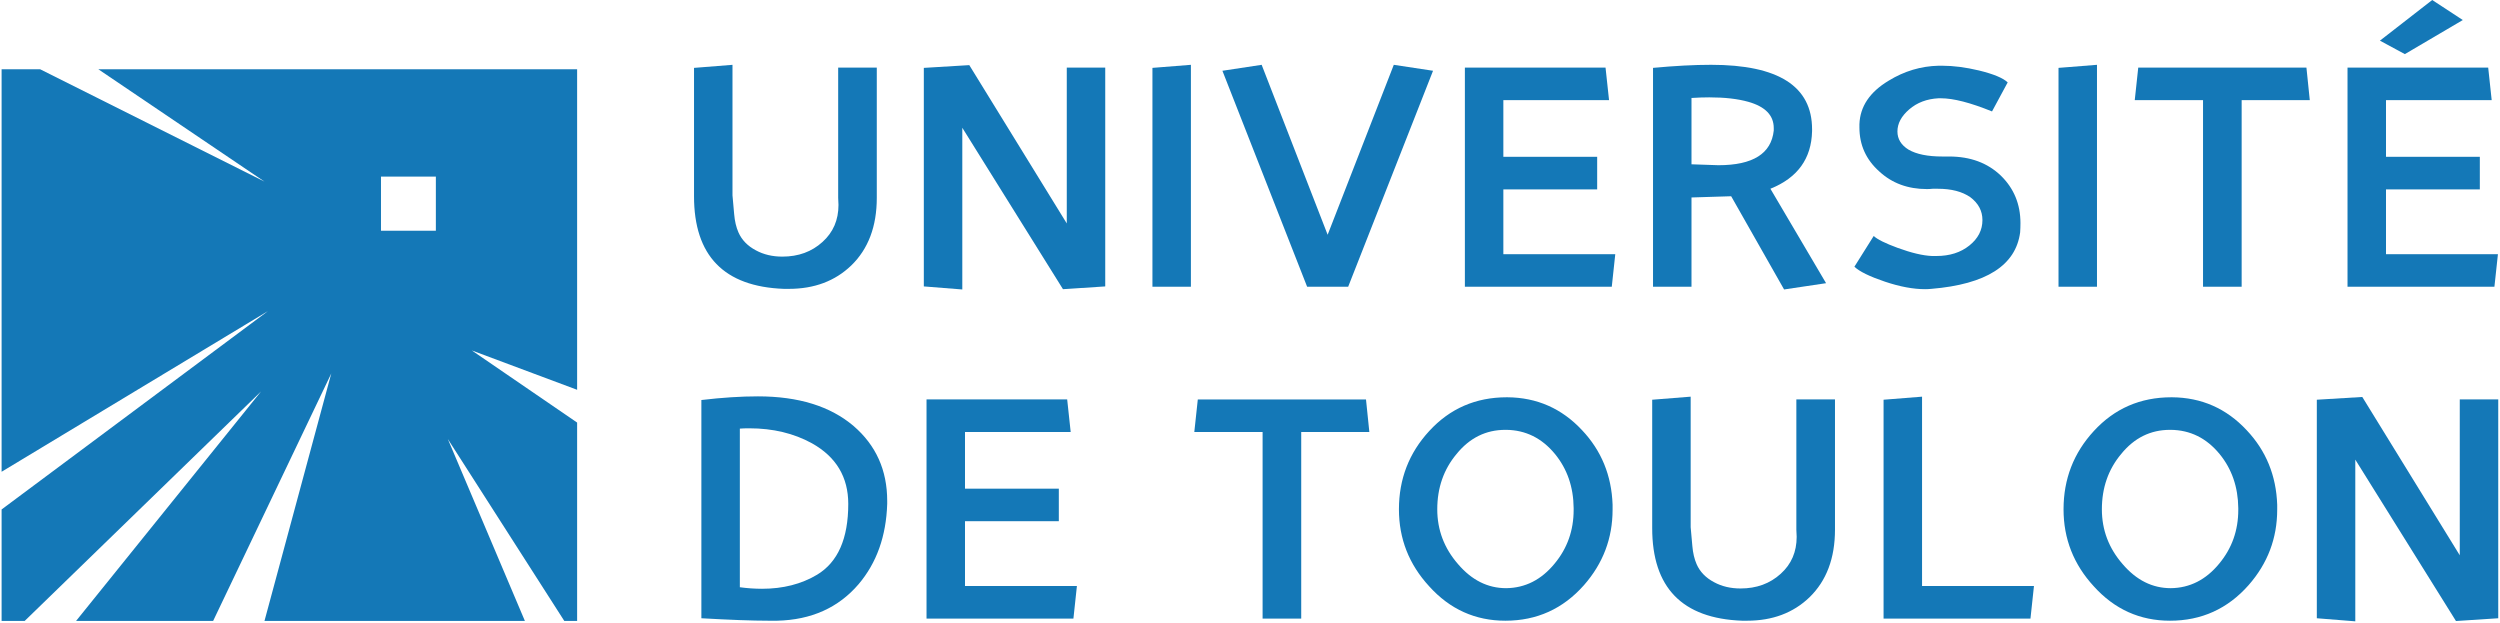
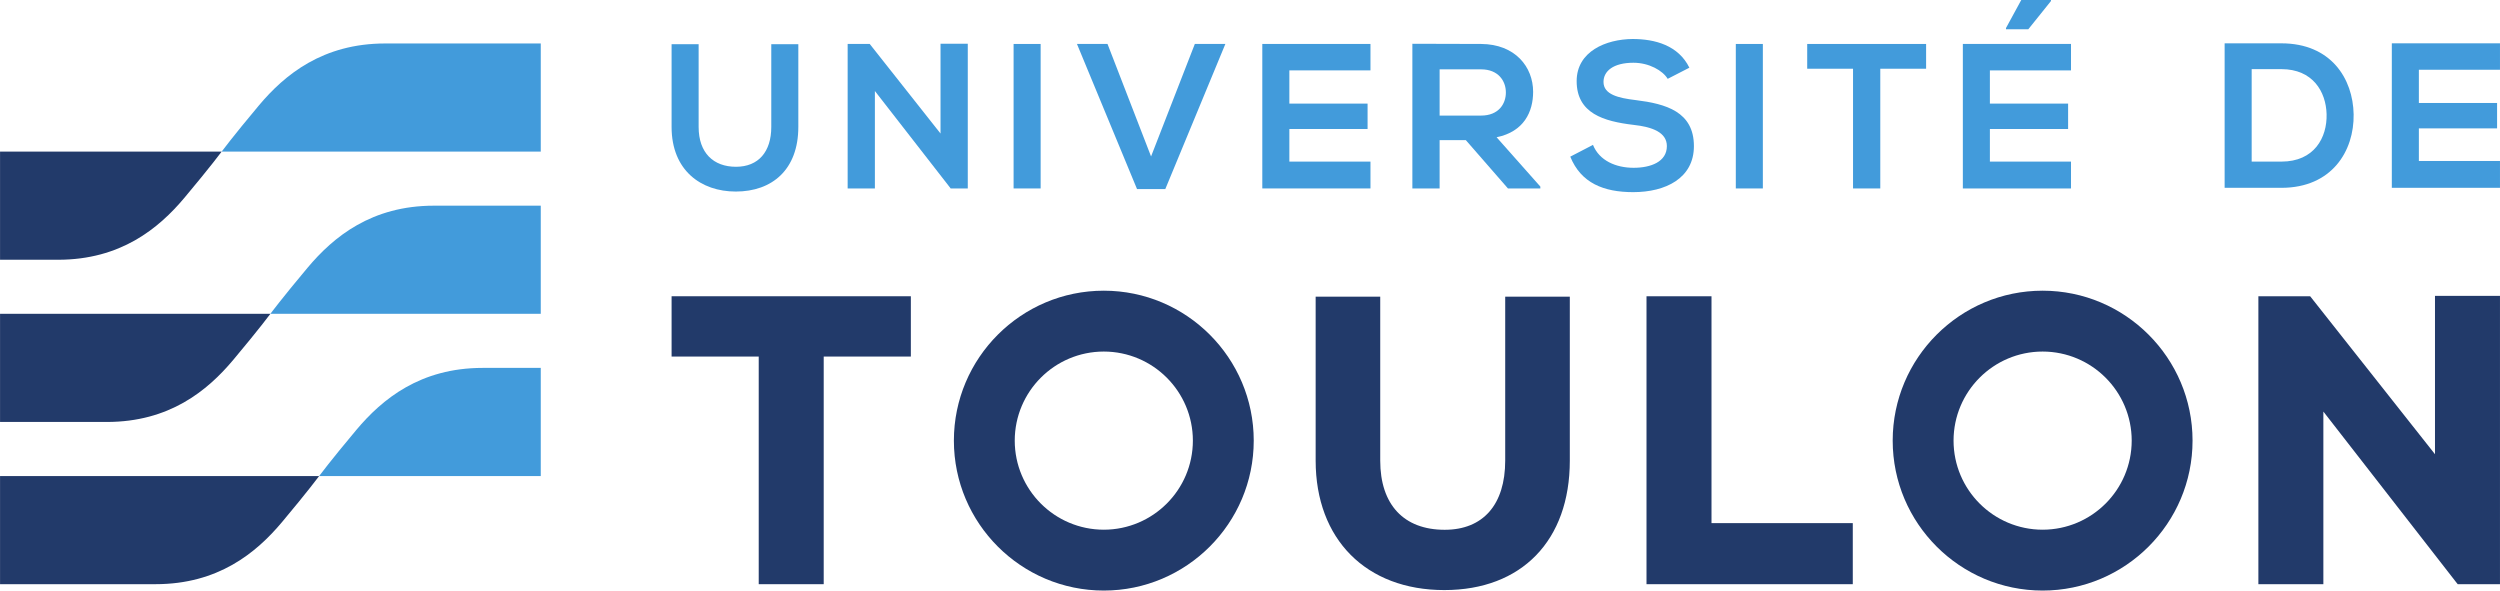
- <svg xmlns="http://www.w3.org/2000/svg" version="1.1" viewBox="0 0 610 152" width="609.985" height="151.798" id="svg2" xml:space="preserve">
-   <defs id="defs6">
-     <clipPath id="clipPath16">
-       <path d="M0 0h595.275v264.983H0V0zm76.535 23.244v31.637c0 1.418 1.418 1.418 1.418 1.418h417.826c1.418 0 1.418-1.418 1.418-1.418V23.244c0-1.417-1.418-1.417-1.418-1.417H77.953c-1.418 0-1.418 1.417-1.418 1.417" id="path18" />
-     </clipPath>
-     <clipPath id="clipPath30">
-       <path d="M0 0h595.275v841.89H0V0z" id="path32" />
-     </clipPath>
-     <clipPath id="clipPath42">
-       <path d="M181.642 27.309h34.874v23.508h-34.874V27.309z" id="path44" />
-     </clipPath>
-     <clipPath id="clipPath172">
-       <path d="M221.54 28.878h127.508v20.368H221.54V28.878z" id="path174" />
-     </clipPath>
-     <clipPath id="clipPath314">
-       <path d="M240.081 37.951h2.739v2.579h-2.739v-2.579z" id="path316" />
-     </clipPath>
-     <clipPath id="clipPath326">
-       <path d="M221.54 37.895h2.894v2.829h-2.894v-2.829z" id="path328" />
-     </clipPath>
-     <clipPath id="clipPath338">
-       <path d="M239.981 34.221h2.089v1.912h-2.089v-1.912z" id="path340" />
-     </clipPath>
-     <clipPath id="clipPath350">
-       <path d="M230.951 46.997h2.379v2.249h-2.379v-2.249z" id="path352" />
-     </clipPath>
-     <clipPath id="clipPath362">
-       <path d="M227.261 46.31h2.315v2.534h-2.315V46.31z" id="path364" />
-     </clipPath>
-     <clipPath id="clipPath374">
-       <path d="M224.255 45.261h2.111v2.071h-2.111v-2.071z" id="path376" />
-     </clipPath>
-     <clipPath id="clipPath386">
-       <path d="M238.36 30.755h2.077v2.184h-2.077v-2.184z" id="path388" />
-     </clipPath>
-     <clipPath id="clipPath398">
-       <path d="M235.045 29.299h2.203v2.426h-2.203v-2.426z" id="path400" />
-     </clipPath>
-     <clipPath id="clipPath410">
-       <path d="M230.951 28.878h2.608v2.457h-2.608v-2.457z" id="path412" />
-     </clipPath>
-     <clipPath id="clipPath422">
-       <path d="M222.439 42.068h2.243v1.987h-2.243v-1.987z" id="path424" />
-     </clipPath>
-     <clipPath id="clipPath434">
-       <path d="M221.54 28.878h127.508v20.368H221.54V28.878z" id="path436" />
-     </clipPath>
-     <clipPath id="clipPath446">
-       <path d="M227.281 29.299h2.1v2.492h-2.1v-2.492z" id="path448" />
-     </clipPath>
-     <clipPath id="clipPath458">
-       <path d="M224.255 30.107h2.111v2.139h-2.111v-2.139z" id="path460" />
-     </clipPath>
-     <clipPath id="clipPath470">
-       <path d="M222.726 33.64h1.812v2.077h-1.812V33.64z" id="path472" />
-     </clipPath>
-     <clipPath id="clipPath482">
-       <path d="M221.54 28.878h127.508v20.368H221.54V28.878z" id="path484" />
-     </clipPath>
-     <clipPath id="clipPath494">
-       <path d="M234.849 46.576h2.073v2.408h-2.073v-2.408z" id="path496" />
-     </clipPath>
-     <clipPath id="clipPath506">
-       <path d="M238.202 45.373h2.035v2.156h-2.035v-2.156z" id="path508" />
-     </clipPath>
-     <clipPath id="clipPath518">
-       <path d="M239.611 42.336h2.145v1.883h-2.145v-1.883z" id="path520" />
-     </clipPath>
-     <clipPath id="clipPath530">
-       <path d="M221.54 28.878h127.508v20.368H221.54V28.878z" id="path532" />
-     </clipPath>
-     <clipPath id="clipPath550">
-       <path d="M425.666 26.73h62.558v24.665h-62.558V26.73z" id="path552" />
-     </clipPath>
-     <clipPath id="clipPath564">
-       <path d="M85.508 27.309h91.11v23.508h-91.11V27.309z" id="path566" />
-     </clipPath>
-     <clipPath id="clipPath684">
-       <path d="M354.073 26.907h66.568v24.311h-66.568V26.907z" id="path686" />
-     </clipPath>
-     <clipPath id="clipPath720">
-       <path d="M412.159 43.478h3.893v3.754h-3.893v-3.754z" id="path722" />
-     </clipPath>
-     <clipPath id="clipPath734">
-       <path d="M354.073 26.907h66.568v24.311h-66.568V26.907z" id="path736" />
-     </clipPath>
-     <clipPath id="clipPath956">
-       <path d="M83.032 480.85h429.211v131.433H83.032V480.85z" id="path958" />
+ <svg xmlns="http://www.w3.org/2000/svg" width="239.134" height="56.491" viewBox="0 0 63.271 14.947">
+   <defs>
+     <clipPath clipPathUnits="userSpaceOnUse" id="a">
+       <path d="M17.957 18.168h256.936v116.349H17.957Z" />
    </clipPath>
  </defs>
-   <g transform="matrix(1.25 0 0 -1.25 -106.885 185.934)" id="g10">
-     <g transform="matrix(5.35605 0 0 5.16596 -372.478 -113.768)" id="g560">
-       <g clip-path="url(#clipPath564)" id="g562">
-         <g transform="scale(.39458 -.39157)" id="g568">
-           <path d="M256.866-107.479h-5.075v-5.23h5.075v5.23zm13.065-15.606h-44.283l15.368 10.855-20.751-10.855h-3.561v38.893l24.63-15.524-24.63 19.166v10.772h2.135l21.863-22.177-17.111 22.177h12.676l10.928-23.916-6.179 23.916H265.1l-7.13-17.582 10.775 17.582h1.186v-19.167l-9.742-6.971 9.742 3.804v-30.973z" id="path570" fill="#1478b7" fill-opacity="1" fill-rule="nonzero" stroke="none" />
-         </g>
-         <g transform="scale(.39458 -.39157)" id="g572">
-           <g transform="translate(289.053 -101.865)" id="g574">
-             <path d="M0 0c-5.542-.216-8.311-3.198-8.311-8.948v-12.404l3.557-.295v12.61c.048.6.099 1.206.155 1.816.056.68.187 1.265.394 1.757.309.738.848 1.32 1.617 1.743.713.405 1.528.606 2.447.606 1.481 0 2.719-.472 3.713-1.418.984-.925 1.477-2.117 1.477-3.574 0-.216-.009-.447-.028-.693v-12.581h3.571V-8.8c0 2.765-.786 4.946-2.362 6.541C4.73-.753 2.808 0 .464 0H0z" id="path576" fill="#1478b7" fill-opacity="1" fill-rule="nonzero" stroke="none" />
-           </g>
-         </g>
-         <g transform="scale(.39458 -.39157)" id="g578">
-           <g transform="translate(314.864 -101.835)" id="g580">
-             <path d="M0 0l-9.31-15.594V.029l-3.559-.295v-21.116l4.205-.266L.352-6.35v-15.062h3.557V-.266L0 0z" id="path582" fill="#1478b7" fill-opacity="1" fill-rule="nonzero" stroke="none" />
-           </g>
-         </g>
-         <g transform="scale(.39458 -.39157)" id="g584">
-           <g transform="translate(323.138 -102.072)" id="g586">
-             <path d="M0 0v-21.146l3.558-.295V0H0z" id="path588" fill="#1478b7" fill-opacity="1" fill-rule="nonzero" stroke="none" />
-           </g>
-         </g>
-         <g transform="scale(.39458 -.39157)" id="g590">
-           <g transform="translate(341.241 -102.072)" id="g592">
-             <path d="M0 0h-3.797l-7.834-20.866 3.629-.575L-1.899-5.02l6.118-16.421 3.629.575L0 0z" id="path594" fill="#1478b7" fill-opacity="1" fill-rule="nonzero" stroke="none" />
-           </g>
-         </g>
-         <g transform="scale(.39458 -.39157)" id="g596">
-           <g transform="translate(365.62 -102.072)" id="g598">
-             <path d="M0 0h-13.586v-21.175H-.578l.325 3.144h-9.775v5.479h8.677v3.146h-8.677v6.261H.323L0 0z" id="path600" fill="#1478b7" fill-opacity="1" fill-rule="nonzero" stroke="none" />
-           </g>
-         </g>
-         <g transform="scale(.39458 -.39157)" id="g602">
-           <g transform="translate(372.992 -120.31)" id="g604">
-             <path d="M0 0v6.409c1.575.059 2.405.089 2.489.089 3.187 0 4.894-1.117 5.119-3.352v-.237c0-1.23-.787-2.077-2.363-2.54-.975-.286-2.175-.428-3.6-.428C1.129-.059.581-.039 0 0m8.564 18.503L3.67 9.496c-.965.039-2.189.079-3.67.118v8.623h-3.558V-2.908c2.016-.197 3.806-.296 5.372-.296 6.226 0 9.338 2.077 9.338 6.232v.177c-.057 2.657-1.341 4.514-3.854 5.566l5.148 9.126-3.882.606z" id="path606" fill="#1478b7" fill-opacity="1" fill-rule="nonzero" stroke="none" />
-           </g>
-         </g>
-         <g transform="scale(.39458 -.39157)" id="g608">
-           <g transform="translate(395.174 -101.865)" id="g610">
-             <path d="M0 0c-.196.02-.388.03-.576.03-1.098 0-2.334-.241-3.713-.724-1.425-.502-2.367-.985-2.826-1.447l1.785-2.968c.328.325 1.069.71 2.223 1.152 1.265.482 2.32.744 3.164.782h.408c1.229 0 2.245-.336 3.051-1.012.806-.673 1.21-1.493 1.21-2.459 0-.886-.374-1.624-1.125-2.214-.749-.54-1.748-.812-2.995-.812H.113c-.168.02-.341.03-.52.03-1.763 0-3.23-.566-4.402-1.698-1.228-1.143-1.842-2.56-1.842-4.253v-.311c.056-1.712.956-3.115 2.7-4.208C-2.508-21.037-.97-21.52.662-21.56h.351c1.032 0 2.161.154 3.39.458 1.35.345 2.236.73 2.658 1.153l-1.449 2.805c-1.997-.847-3.572-1.271-4.725-1.271H.662c-1.078.06-1.981.417-2.708 1.072-.726.654-1.09 1.365-1.09 2.133 0 .729.343 1.314 1.027 1.758.731.443 1.772.664 3.122.664h.634c1.959 0 3.552.616 4.781 1.847 1.209 1.23 1.814 2.76 1.814 4.591 0 .286-.009.581-.028.886C7.811-2.264 5.073-.443 0 0" id="path612" fill="#1478b7" fill-opacity="1" fill-rule="nonzero" stroke="none" />
-           </g>
-         </g>
-         <g transform="scale(.39458 -.39157)" id="g614">
-           <g transform="translate(406.936 -102.072)" id="g616">
-             <path d="M0 0v-21.146l3.558-.295V0H0z" id="path618" fill="#1478b7" fill-opacity="1" fill-rule="nonzero" stroke="none" />
-           </g>
-         </g>
-         <g transform="scale(.39458 -.39157)" id="g620">
-           <g transform="translate(423.873 -120.103)" id="g622">
-             <path d="M0 0v18.031h-3.572V0h-6.314l.323-3.144H5.991L6.301 0H0z" id="path624" fill="#1478b7" fill-opacity="1" fill-rule="nonzero" stroke="none" />
-           </g>
-         </g>
-         <g transform="scale(.39458 -.39157)" id="g626">
-           <g transform="translate(436.661 -125.847)" id="g628">
-             <path d="M0 0l4.837-3.928 2.828 1.935L2.306 1.3 0 0zm10.589 23.775H-2.997V2.6h13.01l.323 3.144H.562v5.479H9.24v3.146H.562v6.261h10.352l-.325 3.145z" id="path630" fill="#1478b7" fill-opacity="1" fill-rule="nonzero" stroke="none" />
-           </g>
-         </g>
-         <g transform="scale(.39458 -.39157)" id="g632">
-           <g transform="translate(284.98 -88.362)" id="g634">
-             <path d="M0 0v15.328a14.52 14.52 0 002.053.148c1.941 0 3.638-.453 5.091-1.359 1.922-1.211 2.883-3.489 2.883-6.837 0-2.599-1.12-4.553-3.361-5.863C4.987.453 3.056-.029.872-.029.543-.029.253-.021 0 0m3.459 18.562h-.801c-1.5 0-3.573-.08-6.216-.237V-2.762c1.912-.237 3.657-.354 5.231-.354 3.751 0 6.699.955 8.847 2.865 2.071 1.861 3.108 4.273 3.108 7.235v.296c-.094 3.111-.975 5.695-2.645 7.752-1.865 2.275-4.373 3.45-7.524 3.53" id="path636" fill="#1478b7" fill-opacity="1" fill-rule="nonzero" stroke="none" />
-           </g>
-         </g>
-         <g transform="scale(.39458 -.39157)" id="g638">
-           <g transform="translate(315.83 -70.007)" id="g640">
-             <path d="M0 0h-13.585v-21.175H-.577l.324 3.146h-9.774v5.478h8.677v3.145h-8.677v6.261H.323L0 0z" id="path642" fill="#1478b7" fill-opacity="1" fill-rule="nonzero" stroke="none" />
-           </g>
-         </g>
-         <g transform="scale(.39458 -.39157)" id="g644">
-           <g transform="translate(336.898 -88.036)" id="g646">
-             <path d="M0 0v18.029h-3.572V0h-6.315l.323-3.145H5.991L6.3 0H0z" id="path648" fill="#1478b7" fill-opacity="1" fill-rule="nonzero" stroke="none" />
-           </g>
-         </g>
-         <g transform="scale(.39458 -.39157)" id="g650">
-           <g transform="translate(355.85 -88.243)" id="g652">
-             <path d="M0 0h-.071c-1.8 0-3.305.777-4.514 2.333C-5.776 3.819-6.37 5.602-6.37 7.679c0 1.998.642 3.765 1.926 5.301 1.265 1.545 2.747 2.319 4.444 2.319 1.763-.02 3.259-.813 4.486-2.378 1.172-1.477 1.757-3.204 1.757-5.184v-.176c-.017-2.038-.594-3.78-1.728-5.228C3.305.797 1.8.02 0 0m-.071 18.443c-2.783 0-5.133-1.107-7.045-3.322-1.866-2.117-2.799-4.596-2.799-7.442 0-2.924.933-5.445 2.799-7.562C-5.204-2.059-2.813-3.146.056-3.146h.056c2.729.02 5.03 1.079 6.906 3.175 1.791 1.98 2.733 4.381 2.827 7.206v.473c0 2.767-.881 5.197-2.645 7.296-1.94 2.293-4.363 3.439-7.271 3.439" id="path654" fill="#1478b7" fill-opacity="1" fill-rule="nonzero" stroke="none" />
-           </g>
-         </g>
-         <g transform="scale(.39458 -.39157)" id="g656">
-           <g transform="translate(377.67 -69.8)" id="g658">
-             <path d="M0 0c-5.541-.216-8.312-3.198-8.312-8.948v-12.405l3.558-.295v12.611c.047.601.099 1.206.155 1.816.056.68.187 1.264.394 1.757.309.738.848 1.319 1.617 1.743.713.405 1.529.606 2.448.606 1.481 0 2.718-.473 3.713-1.418.984-.925 1.476-2.116 1.476-3.573 0-.217-.01-.449-.029-.695v-12.581h3.573v12.581c0 2.766-.788 4.947-2.362 6.543C4.731-.753 2.808 0 .464 0H0z" id="path660" fill="#1478b7" fill-opacity="1" fill-rule="nonzero" stroke="none" />
-           </g>
-         </g>
-         <g transform="scale(.39458 -.39157)" id="g662">
-           <g transform="translate(404.342 -70.007)" id="g664">
-             <path d="M0 0h-13.586v-21.146l3.559-.295v18.296H.323L0 0z" id="path666" fill="#1478b7" fill-opacity="1" fill-rule="nonzero" stroke="none" />
-           </g>
-         </g>
-         <g transform="scale(.39458 -.39157)" id="g668">
-           <g transform="translate(417.316 -88.243)" id="g670">
-             <path d="M0 0h-.07c-1.8 0-3.305.777-4.515 2.333C-5.776 3.819-6.37 5.602-6.37 7.679c0 1.998.641 3.765 1.925 5.301 1.266 1.545 2.748 2.319 4.445 2.319 1.763-.02 3.259-.813 4.486-2.378 1.173-1.477 1.759-3.204 1.759-5.184v-.176c-.02-2.038-.596-3.78-1.731-5.228C3.305.797 1.8.02 0 0m-.07 18.443c-2.785 0-5.134-1.107-7.046-3.322-1.866-2.117-2.799-4.596-2.799-7.442 0-2.924.933-5.445 2.799-7.562C-5.204-2.059-2.814-3.146.056-3.146h.056c2.729.02 5.031 1.079 6.905 3.175 1.791 1.98 2.734 4.381 2.828 7.206v.473c0 2.767-.881 5.197-2.645 7.296-1.939 2.293-4.363 3.439-7.27 3.439" id="path672" fill="#1478b7" fill-opacity="1" fill-rule="nonzero" stroke="none" />
-           </g>
-         </g>
-         <g transform="scale(.39458 -.39157)" id="g674">
-           <g transform="translate(443.694 -69.77)" id="g676">
-             <path d="M0 0l-9.311-15.595V.029l-3.558-.296v-21.116l4.205-.266L.351-6.351v-15.061H3.91V-.267L0 0z" id="path678" fill="#1478b7" fill-opacity="1" fill-rule="nonzero" stroke="none" />
-           </g>
-         </g>
-       </g>
-     </g>
+   <g clip-path="url(#a)" transform="matrix(.35278 0 0 -.35278 -20.02 34.88)">
+     <path d="M0 0h-15.899s.8 1.079 2.666 3.306c1.866 2.226 4.599 4.452 9.065 4.452H0Z" style="fill:#429bdb;fill-opacity:1;fill-rule:nonzero;stroke:none" transform="translate(95.542 64.72)" />
+     <path d="M0 0h22.893s-.8-1.079-2.666-3.306c-1.866-2.226-4.599-4.452-9.065-4.452H0Z" style="fill:#223a6a;fill-opacity:1;fill-rule:nonzero;stroke:none" transform="translate(56.75 64.72)" />
+     <path d="M0 0h-19.396s.799 1.079 2.666 3.306c1.866 2.226 4.599 4.452 9.065 4.452H0Z" style="fill:#429bdb;fill-opacity:1;fill-rule:nonzero;stroke:none" transform="translate(95.542 76.358)" />
+     <path d="M0 0h19.396s-.799-1.079-2.666-3.306c-1.866-2.226-4.599-4.452-9.065-4.452H0Z" style="fill:#223a6a;fill-opacity:1;fill-rule:nonzero;stroke:none" transform="translate(56.75 76.358)" />
+     <path d="M0 0h-22.893s.8 1.079 2.666 3.306c1.866 2.226 4.599 4.452 9.065 4.452H0Z" style="fill:#429bdb;fill-opacity:1;fill-rule:nonzero;stroke:none" transform="translate(95.542 87.995)" />
+     <path d="M0 0h15.899s-.8-1.079-2.666-3.306c-1.866-2.226-4.599-4.452-9.065-4.452H0Z" style="fill:#223a6a;fill-opacity:1;fill-rule:nonzero;stroke:none" transform="translate(56.75 87.995)" />
+     <path d="M0 0v-5.938c0-3.065-1.881-4.635-4.487-4.635-2.488 0-4.605 1.51-4.605 4.635V0h1.94v-5.938c0-1.866 1.066-2.858 2.68-2.858S-1.94-7.715-1.94-5.938V0Z" style="fill:#429bdb;fill-opacity:1;fill-rule:nonzero;stroke:none" transform="translate(114.02 95.703)" />
+     <path d="M0 0h1.955v-10.38H.74v-.015l-5.449 7.004v-6.989h-1.954V-.015h1.584L0-6.441Z" style="fill:#429bdb;fill-opacity:1;fill-rule:nonzero;stroke:none" transform="translate(124.222 95.733)" />
+     <path d="M129.464 85.352h1.94v10.366h-1.94z" style="fill:#429bdb;fill-opacity:1;fill-rule:nonzero;stroke:none" />
+     <path d="M0 0h-2.029l-4.309 10.41h2.192l3.124-8.07 3.14 8.07h2.191z" style="fill:#429bdb;fill-opacity:1;fill-rule:nonzero;stroke:none" transform="translate(140.348 85.308)" />
+     <path d="M0 0h-7.76v10.366H0V8.47h-5.819V6.086h5.611V4.265h-5.611v-2.34H0Z" style="fill:#429bdb;fill-opacity:1;fill-rule:nonzero;stroke:none" transform="translate(155.067 85.353)" />
+     <path d="M0 0v-3.317h2.976c1.245 0 1.777.829 1.777 1.658S4.205 0 2.976 0Zm7.226-8.545H4.902L1.881-5.079H0v-3.466h-1.955v10.38c1.644 0 3.288-.014 4.931-.014C5.42 1.806 6.708.178 6.708-1.615c0-1.421-.652-2.857-2.621-3.257l3.139-3.539z" style="fill:#429bdb;fill-opacity:1;fill-rule:nonzero;stroke:none" transform="translate(160.028 93.897)" />
+     <path d="M0 0c-.355.592-1.333 1.154-2.458 1.154-1.451 0-2.147-.606-2.147-1.376 0-.903 1.066-1.155 2.31-1.303 2.162-.267 4.176-.829 4.176-3.302 0-2.311-2.044-3.302-4.354-3.302-2.118 0-3.746.65-4.516 2.546l1.629.845c.458-1.141 1.658-1.644 2.916-1.644 1.23 0 2.385.429 2.385 1.555 0 .977-1.022 1.377-2.399 1.525-2.118.252-4.073.814-4.073 3.139 0 2.132 2.103 3.006 4.013 3.021 1.614 0 3.288-.46 4.073-2.059z" style="fill:#429bdb;fill-opacity:1;fill-rule:nonzero;stroke:none" transform="translate(176.39 93.216)" />
+     <path d="M181.277 85.352h1.94v10.366h-1.94z" style="fill:#429bdb;fill-opacity:1;fill-rule:nonzero;stroke:none" />
+     <path d="M0 0h-3.288v1.777h8.53V0H1.955v-8.589H0Z" style="fill:#429bdb;fill-opacity:1;fill-rule:nonzero;stroke:none" transform="translate(189.687 93.941)" />
+     <path d="M0 0h-2.132l-1.096-2.014v-.089h1.599L0-.074Zm1.436-13.52h-7.759v10.365h7.759V-5.05h-5.819v-2.384h5.612v-1.821h-5.612v-2.34h5.819z" style="fill:#429bdb;fill-opacity:1;fill-rule:nonzero;stroke:none" transform="translate(203.888 98.873)" />
+     <path d="M0 0h2.132C4.487 0 5.42 1.718 5.375 3.406c-.044 1.614-.992 3.228-3.243 3.228H0Zm7.315 3.392C7.359.77 5.76-1.881 2.132-1.881H-1.94V8.485h4.072c3.554 0 5.139-2.532 5.183-5.093" style="fill:#429bdb;fill-opacity:1;fill-rule:nonzero;stroke:none" transform="translate(218.286 87.278)" />
+     <path d="M0 0h-7.76v10.366H0V8.47h-5.819V6.086h5.611V4.264h-5.611V1.925H0Z" style="fill:#429bdb;fill-opacity:1;fill-rule:nonzero;stroke:none" transform="translate(236.1 85.398)" />
+     <path d="M0 0h6.251v-16.331h4.662V0h6.252v4.326H0Z" style="fill:#223a6a;fill-opacity:1;fill-rule:nonzero;stroke:none" transform="translate(104.928 73.292)" />
+     <path d="M0 0c0-3.154-1.583-4.962-4.342-4.962-2.939 0-4.624 1.808-4.624 4.962v11.763h-4.633V0c0-5.642 3.623-9.287 9.229-9.287 5.555 0 9.005 3.559 9.005 9.287v11.763H0Z" style="fill:#223a6a;fill-opacity:1;fill-rule:nonzero;stroke:none" transform="translate(164.733 65.826)" />
+     <path d="M0 0h-4.663v-20.656h14.799v4.381H0Z" style="fill:#223a6a;fill-opacity:1;fill-rule:nonzero;stroke:none" transform="translate(179.533 77.617)" />
+     <path d="M0 0v-11.36L-8.956-.027h-3.714v-20.657h4.662v12.385L1.508-20.53l.123-.154h3.032V0Z" style="fill:#223a6a;fill-opacity:1;fill-rule:nonzero;stroke:none" transform="translate(231.437 77.645)" />
+     <path d="M0 0a6.397 6.397 0 0 1-6.39-6.39A6.397 6.397 0 0 1 0-12.781 6.397 6.397 0 0 1 6.39-6.39 6.397 6.397 0 0 1 0 0m0-17.147c-5.931 0-10.756 4.825-10.756 10.757C-10.756-.46-5.931 4.366 0 4.366S10.756-.46 10.756-6.39c0-5.932-4.825-10.757-10.756-10.757" style="fill:#223a6a;fill-opacity:1;fill-rule:nonzero;stroke:none" transform="translate(135.936 73.651)" />
+     <path d="M0 0a6.397 6.397 0 0 1-6.39-6.39A6.397 6.397 0 0 1 0-12.781 6.398 6.398 0 0 1 6.391-6.39 6.398 6.398 0 0 1 0 0m0-17.147c-5.931 0-10.756 4.825-10.756 10.757C-10.756-.46-5.931 4.366 0 4.366S10.756-.46 10.756-6.39c0-5.932-4.825-10.757-10.756-10.757" style="fill:#223a6a;fill-opacity:1;fill-rule:nonzero;stroke:none" transform="translate(203.288 73.651)" />
  </g>
</svg>
